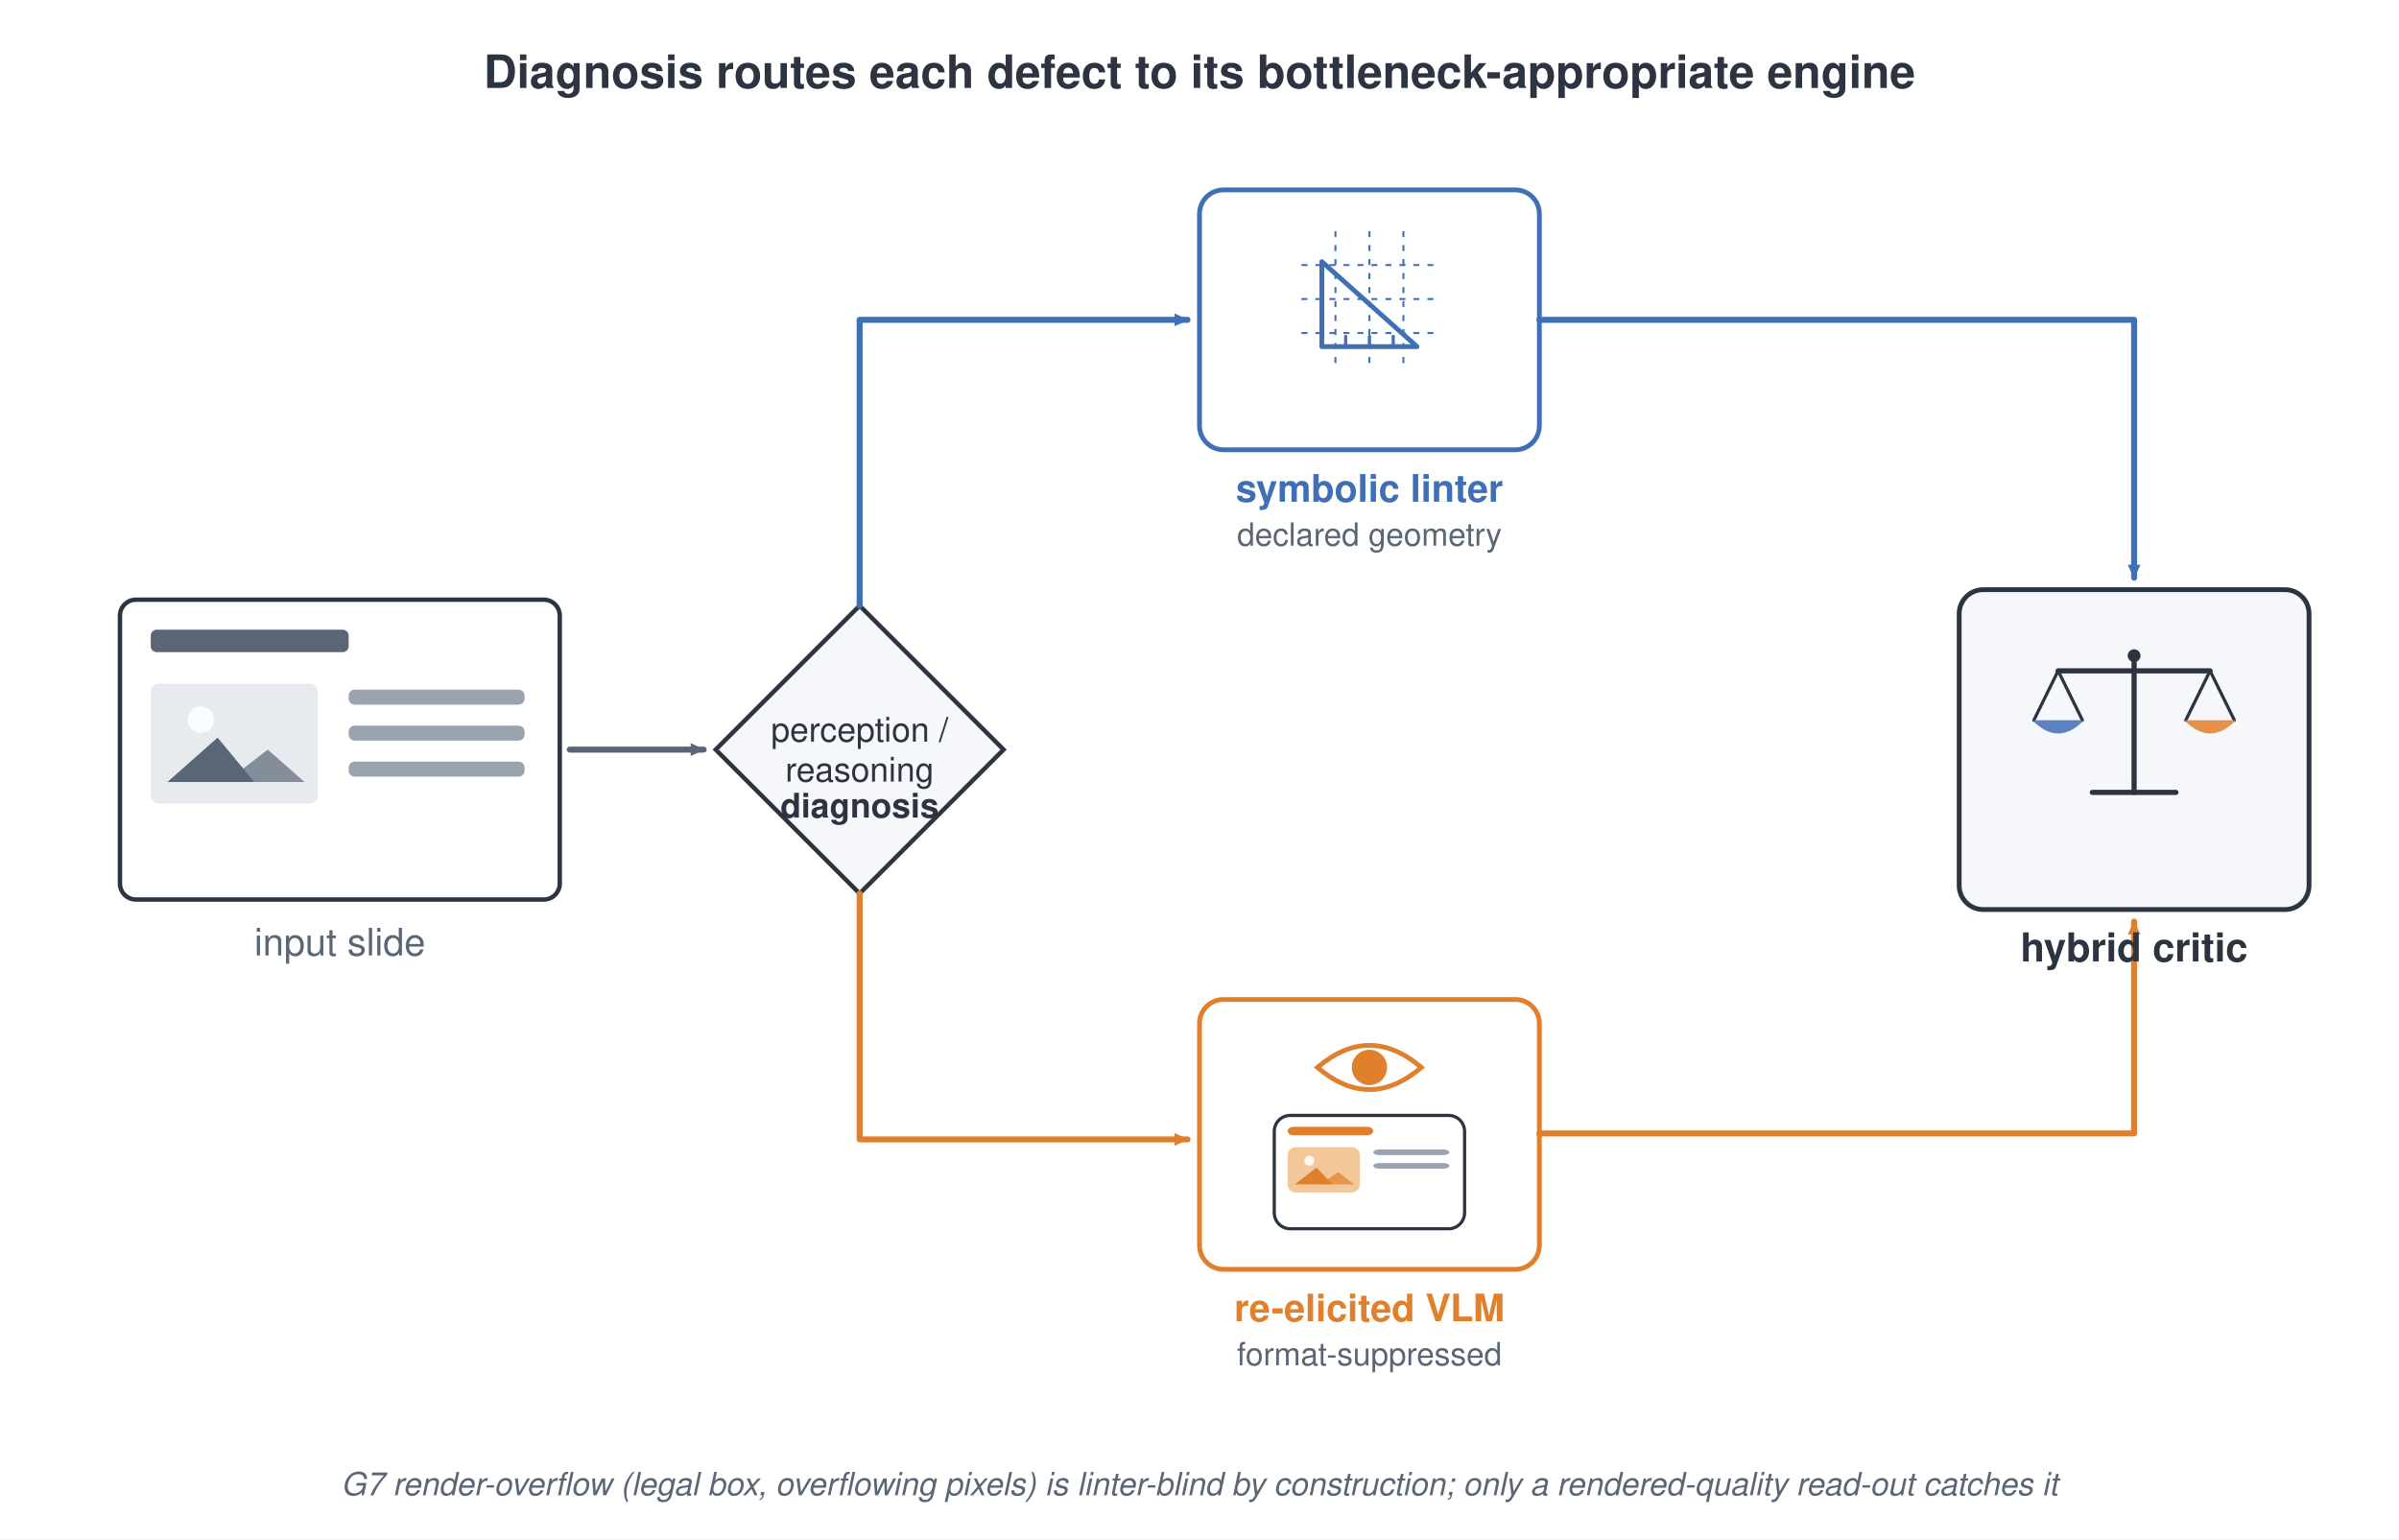
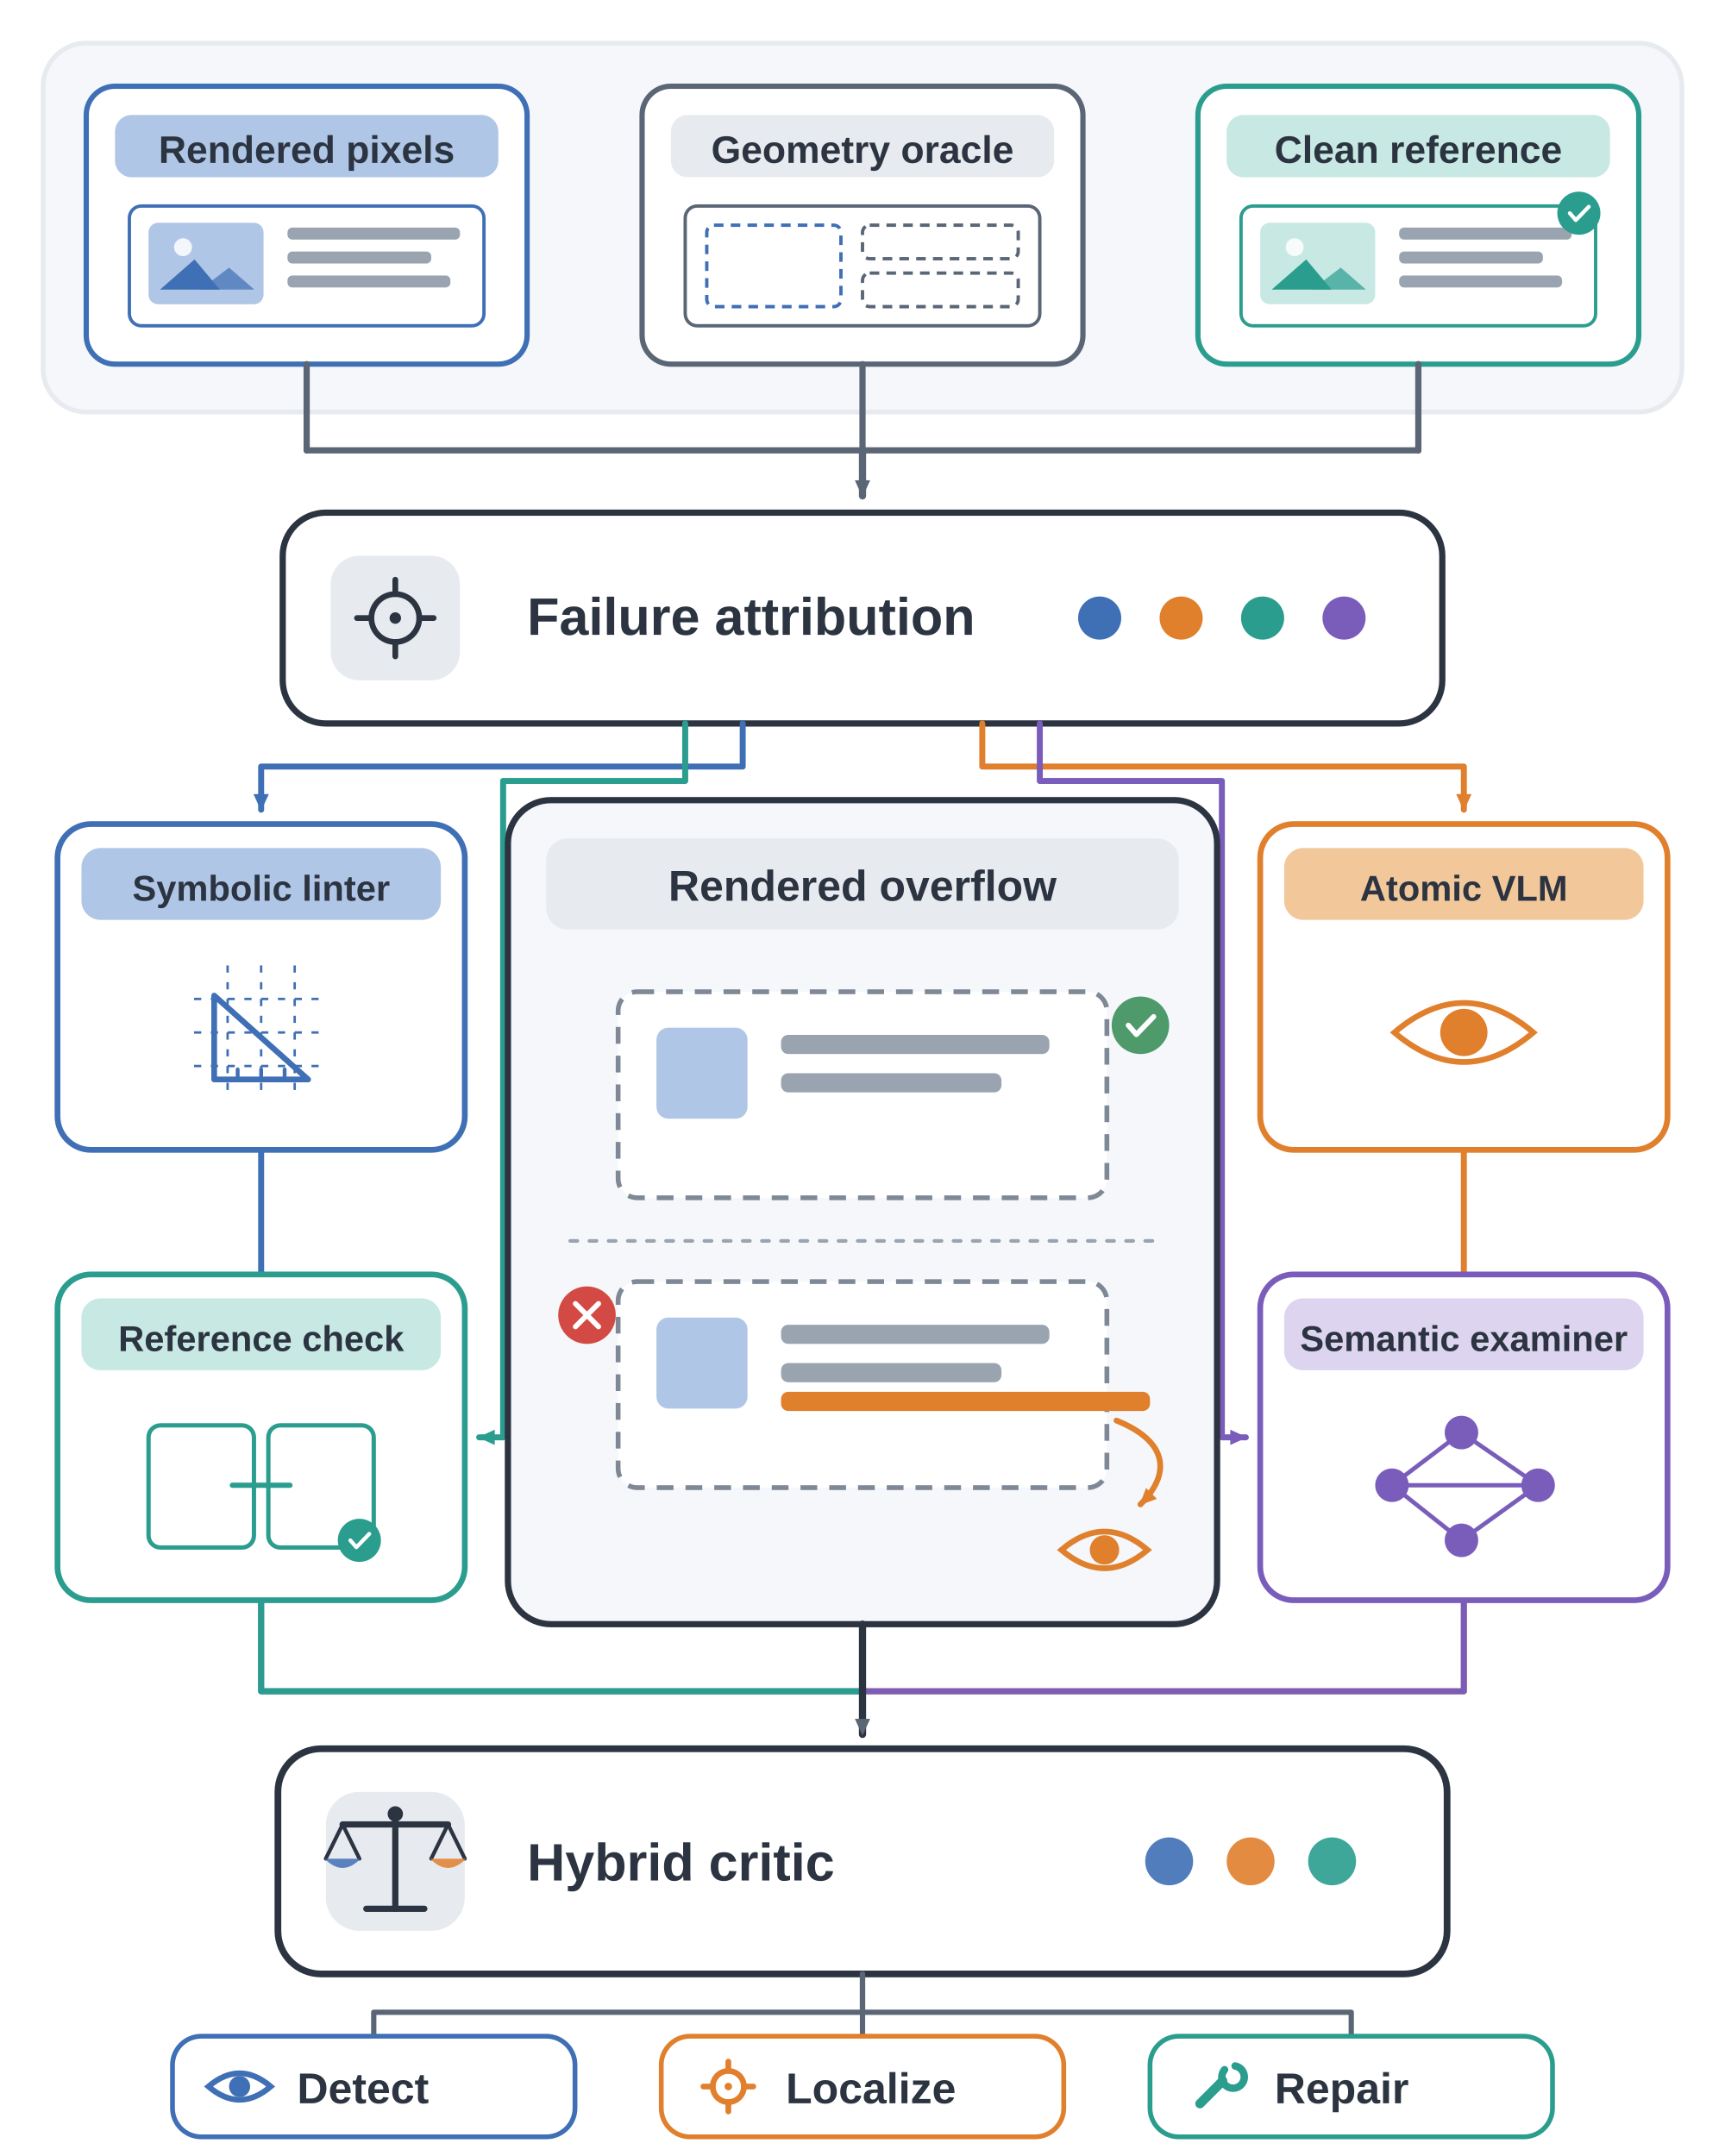
- <svg xmlns="http://www.w3.org/2000/svg" viewBox="0 0 1200 770" width="1200" height="770">
+ <svg xmlns="http://www.w3.org/2000/svg" viewBox="0 0 720 900" width="720" height="900">
  <defs>
-     <marker id="aGrey" markerWidth="9" markerHeight="9" refX="6.5" refY="3.2" orient="auto" markerUnits="userSpaceOnUse">
+     <marker id="tGrey" markerWidth="9" markerHeight="9" refX="6.5" refY="3.2" orient="auto" markerUnits="userSpaceOnUse">
      <path d="M0,0 L7,3.2 L0,6.4 Z" fill="#5A6675" />
    </marker>
-     <marker id="aBlue" markerWidth="9" markerHeight="9" refX="6.5" refY="3.2" orient="auto" markerUnits="userSpaceOnUse">
+     <marker id="tBlue" markerWidth="9" markerHeight="9" refX="6.5" refY="3.2" orient="auto" markerUnits="userSpaceOnUse">
      <path d="M0,0 L7,3.2 L0,6.4 Z" fill="#3F6FB5" />
    </marker>
-     <marker id="aOrange" markerWidth="9" markerHeight="9" refX="6.5" refY="3.2" orient="auto" markerUnits="userSpaceOnUse">
+     <marker id="tOrange" markerWidth="9" markerHeight="9" refX="6.5" refY="3.2" orient="auto" markerUnits="userSpaceOnUse">
      <path d="M0,0 L7,3.2 L0,6.4 Z" fill="#E07F2C" />
    </marker>
+     <marker id="tTeal" markerWidth="9" markerHeight="9" refX="6.5" refY="3.2" orient="auto" markerUnits="userSpaceOnUse">
+       <path d="M0,0 L7,3.2 L0,6.4 Z" fill="#2A9D8F" />
+     </marker>
+     <marker id="tPurple" markerWidth="9" markerHeight="9" refX="6.5" refY="3.2" orient="auto" markerUnits="userSpaceOnUse">
+       <path d="M0,0 L7,3.2 L0,6.4 Z" fill="#7A5DBB" />
+     </marker>
  </defs>
-   <rect width="1200" height="770" fill="#FFFFFF" />
-   <rect x="60" y="300" width="220" height="150" rx="8" ry="8" fill="#fff" stroke="#2B3440" stroke-width="2.2" opacity="1" />
-   <rect x="75.4" y="315.0" width="99.0" height="11.25" rx="3" ry="3" fill="#5A6675" stroke="none" stroke-width="0" opacity="1" />
-   <rect x="75.4" y="342.0" width="83.6" height="60.0" rx="4" ry="4" fill="#E7EBF0" stroke="none" stroke-width="0" opacity="1" />
-   <circle cx="100.48" cy="360.0" r="6.6" fill="#FFFFFF" opacity="0.85" />
-   <polygon points="83.76,391.2 108.84,369.0 127.232,391.2" fill="#5A6675" opacity="1" />
-   <polygon points="113.02,391.2 133.92,375.0 152.312,391.2" fill="#5A6675" opacity="0.7" />
-   <rect x="174.4" y="345.0" width="88.0" height="7.5" rx="3" ry="3" fill="#9AA4B0" stroke="none" stroke-width="0" opacity="1" />
-   <rect x="174.4" y="363.0" width="88.0" height="7.5" rx="3" ry="3" fill="#9AA4B0" stroke="none" stroke-width="0" opacity="1" />
-   <rect x="174.4" y="381.0" width="88.0" height="7.5" rx="3" ry="3" fill="#9AA4B0" stroke="none" stroke-width="0" opacity="1" />
-   <text x="170" y="478" font-family="Helvetica Neue, Helvetica, Arial, sans-serif" font-size="19" fill="#5A6675" text-anchor="middle" font-weight="400" font-style="normal">input slide</text>
-   <polygon points="430,303 502,375 430,447 358,375" fill="#F5F7FA" stroke="#2B3440" stroke-width="2.2" />
-   <text x="430" y="371" font-family="Helvetica Neue, Helvetica, Arial, sans-serif" font-size="17" fill="#2B3440" text-anchor="middle" font-weight="400" font-style="normal">perception /</text>
-   <text x="430" y="391" font-family="Helvetica Neue, Helvetica, Arial, sans-serif" font-size="17" fill="#2B3440" text-anchor="middle" font-weight="400" font-style="normal">reasoning</text>
-   <text x="430" y="409" font-family="Helvetica Neue, Helvetica, Arial, sans-serif" font-size="17" fill="#2B3440" text-anchor="middle" font-weight="600" font-style="normal">diagnosis</text>
-   <path d="M285,375 L352,375" fill="none" stroke="#5A6675" stroke-width="3" stroke-linejoin="round" stroke-linecap="round" marker-end="url(#aGrey)" />
-   <path d="M430,303 V160 H594" fill="none" stroke="#3F6FB5" stroke-width="3" stroke-linejoin="round" stroke-linecap="round" marker-end="url(#aBlue)" />
-   <rect x="600" y="95" width="170" height="130" rx="12" ry="12" fill="#fff" stroke="#3F6FB5" stroke-width="2.4" opacity="1" />
-   <line x1="651.0" y1="132.6" x2="719.0" y2="132.6" stroke="#3F6FB5" stroke-width="1" stroke-linecap="butt" stroke-dasharray="3 4" />
-   <line x1="668.0" y1="115.6" x2="668.0" y2="183.6" stroke="#3F6FB5" stroke-width="1" stroke-linecap="butt" stroke-dasharray="3 4" />
-   <line x1="651.0" y1="149.6" x2="719.0" y2="149.6" stroke="#3F6FB5" stroke-width="1" stroke-linecap="butt" stroke-dasharray="3 4" />
-   <line x1="685.0" y1="115.6" x2="685.0" y2="183.6" stroke="#3F6FB5" stroke-width="1" stroke-linecap="butt" stroke-dasharray="3 4" />
-   <line x1="651.0" y1="166.6" x2="719.0" y2="166.6" stroke="#3F6FB5" stroke-width="1" stroke-linecap="butt" stroke-dasharray="3 4" />
-   <line x1="702.0" y1="115.6" x2="702.0" y2="183.6" stroke="#3F6FB5" stroke-width="1" stroke-linecap="butt" stroke-dasharray="3 4" />
-   <polygon points="661.2,173.4 708.8,173.4 661.2,130.9" fill="none" stroke="#3F6FB5" stroke-width="2.4" stroke-linejoin="round" />
-   <line x1="673.1" y1="173.4" x2="673.1" y2="168.3" stroke="#3F6FB5" stroke-width="1.6" stroke-linecap="round" />
-   <line x1="685.0" y1="173.4" x2="685.0" y2="168.3" stroke="#3F6FB5" stroke-width="1.6" stroke-linecap="round" />
-   <line x1="696.9" y1="173.4" x2="696.9" y2="168.3" stroke="#3F6FB5" stroke-width="1.6" stroke-linecap="round" />
-   <text x="685.0" y="251" font-family="Helvetica Neue, Helvetica, Arial, sans-serif" font-size="19" fill="#3F6FB5" text-anchor="middle" font-weight="600" font-style="normal">symbolic linter</text>
-   <text x="685.0" y="273" font-family="Helvetica Neue, Helvetica, Arial, sans-serif" font-size="16" fill="#5A6675" text-anchor="middle" font-weight="400" font-style="normal">declared geometry</text>
-   <path d="M430,447 V570 H594" fill="none" stroke="#E07F2C" stroke-width="3" stroke-linejoin="round" stroke-linecap="round" marker-end="url(#aOrange)" />
-   <rect x="600" y="500" width="170" height="135" rx="12" ry="12" fill="#fff" stroke="#E07F2C" stroke-width="2.4" opacity="1" />
-   <path d="M659.0,534 Q685.0,511.9 711.0,534 Q685.0,556.1 659.0,534 Z" fill="none" stroke="#E07F2C" stroke-width="2.4" />
-   <circle cx="685.0" cy="534" r="8.84" fill="#E07F2C" />
-   <rect x="637.4" y="558" width="95.2" height="56.7" rx="8" ry="8" fill="#fff" stroke="#2B3440" stroke-width="1.6" opacity="1" />
-   <rect x="644.064" y="563.67" width="42.84" height="4.252" rx="3" ry="3" fill="#E07F2C" stroke="none" stroke-width="0" opacity="1" />
-   <rect x="644.064" y="573.876" width="36.176" height="22.68" rx="4" ry="4" fill="#F2C79A" stroke="none" stroke-width="0" opacity="1" />
-   <circle cx="654.917" cy="580.68" r="2.495" fill="#FFFFFF" opacity="0.85" />
-   <polygon points="647.682,592.474 658.534,584.082 666.493,592.474" fill="#E07F2C" opacity="1" />
-   <polygon points="660.343,592.474 669.387,586.35 677.346,592.474" fill="#E07F2C" opacity="0.7" />
-   <rect x="686.904" y="575.01" width="38.08" height="2.835" rx="3" ry="3" fill="#9AA4B0" stroke="none" stroke-width="0" opacity="1" />
-   <rect x="686.904" y="581.814" width="38.08" height="2.835" rx="3" ry="3" fill="#9AA4B0" stroke="none" stroke-width="0" opacity="1" />
-   <text x="685.0" y="661" font-family="Helvetica Neue, Helvetica, Arial, sans-serif" font-size="19" fill="#E07F2C" text-anchor="middle" font-weight="600" font-style="normal">re-elicited VLM</text>
-   <text x="685.0" y="683" font-family="Helvetica Neue, Helvetica, Arial, sans-serif" font-size="16" fill="#5A6675" text-anchor="middle" font-weight="400" font-style="normal">format-suppressed</text>
-   <path d="M770,160 H1067.5 V289" fill="none" stroke="#3F6FB5" stroke-width="3" stroke-linejoin="round" stroke-linecap="round" marker-end="url(#aBlue)" />
-   <path d="M770,567 H1067.5 V461" fill="none" stroke="#E07F2C" stroke-width="3" stroke-linejoin="round" stroke-linecap="round" marker-end="url(#aOrange)" />
-   <rect x="980" y="295" width="175" height="160" rx="12" ry="12" fill="#F5F7FA" stroke="#2B3440" stroke-width="2.4" opacity="1" />
-   <line x1="1067.5" y1="328.0" x2="1067.5" y2="396.4" stroke="#2B3440" stroke-width="2.6" stroke-linecap="round" />
-   <line x1="1029.5" y1="335.6" x2="1105.5" y2="335.6" stroke="#2B3440" stroke-width="2.6" stroke-linecap="round" />
-   <circle cx="1067.5" cy="328.0" r="3.2" fill="#2B3440" />
-   <line x1="1046.6" y1="396.4" x2="1088.4" y2="396.4" stroke="#2B3440" stroke-width="2.6" stroke-linecap="round" />
-   <line x1="1029.5" y1="335.6" x2="1017.34" y2="360.3" stroke="#2B3440" stroke-width="1.6" stroke-linecap="round" />
-   <line x1="1029.5" y1="335.6" x2="1041.66" y2="360.3" stroke="#2B3440" stroke-width="1.6" stroke-linecap="round" />
-   <path d="M1016.58,360.3 Q1029.5,373.6 1042.42,360.3 Z" fill="#3F6FB5" opacity="0.85" />
-   <line x1="1105.5" y1="335.6" x2="1093.34" y2="360.3" stroke="#2B3440" stroke-width="1.6" stroke-linecap="round" />
-   <line x1="1105.5" y1="335.6" x2="1117.66" y2="360.3" stroke="#2B3440" stroke-width="1.6" stroke-linecap="round" />
-   <path d="M1092.58,360.3 Q1105.5,373.6 1118.42,360.3 Z" fill="#E07F2C" opacity="0.85" />
-   <text x="1067.5" y="481" font-family="Helvetica Neue, Helvetica, Arial, sans-serif" font-size="20" fill="#2B3440" text-anchor="middle" font-weight="600" font-style="normal">hybrid critic</text>
-   <text x="600.0" y="44" font-family="Helvetica Neue, Helvetica, Arial, sans-serif" font-size="23" fill="#2B3440" text-anchor="middle" font-weight="600" font-style="normal">Diagnosis routes each defect to its bottleneck-appropriate engine</text>
-   <text x="600.0" y="748" font-family="Helvetica Neue, Helvetica, Arial, sans-serif" font-size="16" fill="#5A6675" text-anchor="middle" font-weight="400" font-style="italic">G7 render-overflow (legal box, overflowing pixels) is linter-blind by construction; only a rendered-quality read-out catches it</text>
+   <rect width="720" height="900" fill="#FFFFFF" />
+   <rect x="18" y="18" width="684" height="154" rx="18" ry="18" fill="#F5F7FA" stroke="#E7EBF0" stroke-width="2" opacity="1" />
+   <rect x="36" y="36" width="184" height="116" rx="12" ry="12" fill="#FFFFFF" stroke="#3F6FB5" stroke-width="2.2" opacity="1" />
+   <rect x="48" y="48" width="160" height="26" rx="7" ry="7" fill="#AFC6E6" stroke="none" stroke-width="0" opacity="1" />
+   <text x="128" y="68" font-family="Arial, Helvetica, sans-serif" font-size="16" fill="#2B3440" text-anchor="middle" font-weight="600" font-style="normal">Rendered pixels</text>
+   <rect x="268" y="36" width="184" height="116" rx="12" ry="12" fill="#FFFFFF" stroke="#5A6675" stroke-width="2.2" opacity="1" />
+   <rect x="280" y="48" width="160" height="26" rx="7" ry="7" fill="#E7EBF0" stroke="none" stroke-width="0" opacity="1" />
+   <text x="360" y="68" font-family="Arial, Helvetica, sans-serif" font-size="16" fill="#2B3440" text-anchor="middle" font-weight="600" font-style="normal">Geometry oracle</text>
+   <rect x="500" y="36" width="184" height="116" rx="12" ry="12" fill="#FFFFFF" stroke="#2A9D8F" stroke-width="2.2" opacity="1" />
+   <rect x="512" y="48" width="160" height="26" rx="7" ry="7" fill="#C7E8E3" stroke="none" stroke-width="0" opacity="1" />
+   <text x="592" y="68" font-family="Arial, Helvetica, sans-serif" font-size="16" fill="#2B3440" text-anchor="middle" font-weight="600" font-style="normal">Clean reference</text>
+   <rect x="54" y="86" width="148" height="50" rx="5" ry="5" fill="#FFFFFF" stroke="#3F6FB5" stroke-width="1.4" opacity="1" />
+   <rect x="62" y="93" width="48" height="34" rx="4" ry="4" fill="#AFC6E6" stroke="none" stroke-width="0" opacity="1" />
+   <circle cx="76.4" cy="103.2" r="3.74" fill="#FFFFFF" opacity="0.85" />
+   <polygon points="66.8,120.88 81.2,108.3 91.76,120.88" fill="#3F6FB5" opacity="1" />
+   <polygon points="83.6,120.88 95.6,111.7 106.16,120.88" fill="#3F6FB5" opacity="0.7" />
+   <rect x="120" y="95" width="72" height="5" rx="2" ry="2" fill="#9AA4B0" stroke="none" stroke-width="0" opacity="1" />
+   <rect x="120" y="105" width="60" height="5" rx="2" ry="2" fill="#9AA4B0" stroke="none" stroke-width="0" opacity="1" />
+   <rect x="120" y="115" width="68" height="5" rx="2" ry="2" fill="#9AA4B0" stroke="none" stroke-width="0" opacity="1" />
+   <rect x="286" y="86" width="148" height="50" rx="5" ry="5" fill="#FFFFFF" stroke="#5A6675" stroke-width="1.4" opacity="1" />
+   <rect x="295" y="94" width="56" height="34" rx="3" ry="3" fill="none" stroke="#3F6FB5" stroke-width="1.4" stroke-dasharray="4 3" opacity="1" />
+   <rect x="360" y="94" width="65" height="14" rx="3" ry="3" fill="none" stroke="#5A6675" stroke-width="1.4" stroke-dasharray="4 3" opacity="1" />
+   <rect x="360" y="114" width="65" height="14" rx="3" ry="3" fill="none" stroke="#5A6675" stroke-width="1.4" stroke-dasharray="4 3" opacity="1" />
+   <rect x="518" y="86" width="148" height="50" rx="5" ry="5" fill="#FFFFFF" stroke="#2A9D8F" stroke-width="1.4" opacity="1" />
+   <rect x="526" y="93" width="48" height="34" rx="4" ry="4" fill="#C7E8E3" stroke="none" stroke-width="0" opacity="1" />
+   <circle cx="540.4" cy="103.2" r="3.74" fill="#FFFFFF" opacity="0.85" />
+   <polygon points="530.8,120.88 545.2,108.3 555.76,120.88" fill="#2A9D8F" opacity="1" />
+   <polygon points="547.6,120.88 559.6,111.7 570.16,120.88" fill="#2A9D8F" opacity="0.7" />
+   <rect x="584" y="95" width="72" height="5" rx="2" ry="2" fill="#9AA4B0" stroke="none" stroke-width="0" opacity="1" />
+   <rect x="584" y="105" width="60" height="5" rx="2" ry="2" fill="#9AA4B0" stroke="none" stroke-width="0" opacity="1" />
+   <rect x="584" y="115" width="68" height="5" rx="2" ry="2" fill="#9AA4B0" stroke="none" stroke-width="0" opacity="1" />
+   <circle cx="659" cy="89" r="9" fill="#2A9D8F" />
+   <path d="M655.22,89 l2.52,2.88 l5.4,-5.58" fill="none" stroke="#fff" stroke-width="1.62" stroke-linecap="round" stroke-linejoin="round" />
+   <path d="M128,152 V188" fill="none" stroke="#5A6675" stroke-width="2.6" stroke-linejoin="round" stroke-linecap="round" />
+   <path d="M360,152 V188" fill="none" stroke="#5A6675" stroke-width="2.6" stroke-linejoin="round" stroke-linecap="round" />
+   <path d="M592,152 V188" fill="none" stroke="#5A6675" stroke-width="2.6" stroke-linejoin="round" stroke-linecap="round" />
+   <path d="M128,188 H592" fill="none" stroke="#5A6675" stroke-width="2.6" stroke-linejoin="round" stroke-linecap="round" />
+   <path d="M360,188 V207" fill="none" stroke="#5A6675" stroke-width="3" stroke-linejoin="round" stroke-linecap="round" marker-end="url(#tGrey)" />
+   <rect x="118" y="214" width="484" height="88" rx="18" ry="18" fill="#FFFFFF" stroke="#2B3440" stroke-width="2.6" opacity="1" />
+   <rect x="138" y="232" width="54" height="52" rx="12" ry="12" fill="#E7EBF0" stroke="none" stroke-width="0" opacity="1" />
+   <circle cx="165" cy="258" r="10.0" fill="none" stroke="#2B3440" stroke-width="2.4" />
+   <circle cx="165" cy="258" r="2.4" fill="#2B3440" />
+   <line x1="155.0" y1="258.0" x2="149.0" y2="258.0" stroke="#2B3440" stroke-width="2.4" stroke-linecap="round" />
+   <line x1="175.0" y1="258.0" x2="181.0" y2="258.0" stroke="#2B3440" stroke-width="2.4" stroke-linecap="round" />
+   <line x1="165.0" y1="248.0" x2="165.0" y2="242.0" stroke="#2B3440" stroke-width="2.4" stroke-linecap="round" />
+   <line x1="165.0" y1="268.0" x2="165.0" y2="274.0" stroke="#2B3440" stroke-width="2.4" stroke-linecap="round" />
+   <text x="220" y="265" font-family="Arial, Helvetica, sans-serif" font-size="22" fill="#2B3440" text-anchor="start" font-weight="600" font-style="normal">Failure attribution</text>
+   <circle cx="459" cy="258" r="9" fill="#3F6FB5" />
+   <circle cx="493" cy="258" r="9" fill="#E07F2C" />
+   <circle cx="527" cy="258" r="9" fill="#2A9D8F" />
+   <circle cx="561" cy="258" r="9" fill="#7A5DBB" />
+   <path d="M310,302 V320 H109 V338" fill="none" stroke="#3F6FB5" stroke-width="2.5" stroke-linejoin="round" stroke-linecap="round" marker-end="url(#tBlue)" />
+   <path d="M410,302 V320 H611 V338" fill="none" stroke="#E07F2C" stroke-width="2.5" stroke-linejoin="round" stroke-linecap="round" marker-end="url(#tOrange)" />
+   <path d="M286,302 V326 H210 V600 H200" fill="none" stroke="#2A9D8F" stroke-width="2.5" stroke-linejoin="round" stroke-linecap="round" marker-end="url(#tTeal)" />
+   <path d="M434,302 V326 H510 V600 H520" fill="none" stroke="#7A5DBB" stroke-width="2.5" stroke-linejoin="round" stroke-linecap="round" marker-end="url(#tPurple)" />
+   <path d="M109,480 V706 H360" fill="none" stroke="#3F6FB5" stroke-width="2.5" stroke-linejoin="round" stroke-linecap="round" />
+   <path d="M611,480 V706 H360" fill="none" stroke="#E07F2C" stroke-width="2.5" stroke-linejoin="round" stroke-linecap="round" />
+   <path d="M109,668 V706 H360" fill="none" stroke="#2A9D8F" stroke-width="2.5" stroke-linejoin="round" stroke-linecap="round" />
+   <path d="M611,668 V706 H360" fill="none" stroke="#7A5DBB" stroke-width="2.5" stroke-linejoin="round" stroke-linecap="round" />
+   <rect x="24" y="344" width="170" height="136" rx="14" ry="14" fill="#FFFFFF" stroke="#3F6FB5" stroke-width="2.4" opacity="1" />
+   <rect x="34" y="354" width="150" height="30" rx="8" ry="8" fill="#AFC6E6" stroke="none" stroke-width="0" opacity="1" />
+   <text x="109" y="376" font-family="Arial, Helvetica, sans-serif" font-size="15" fill="#2B3440" text-anchor="middle" font-weight="600" font-style="normal">Symbolic linter</text>
+   <line x1="81" y1="417.0" x2="137" y2="417.0" stroke="#3F6FB5" stroke-width="1" stroke-linecap="butt" stroke-dasharray="3 4" />
+   <line x1="95.0" y1="403" x2="95.0" y2="459" stroke="#3F6FB5" stroke-width="1" stroke-linecap="butt" stroke-dasharray="3 4" />
+   <line x1="81" y1="431.0" x2="137" y2="431.0" stroke="#3F6FB5" stroke-width="1" stroke-linecap="butt" stroke-dasharray="3 4" />
+   <line x1="109.0" y1="403" x2="109.0" y2="459" stroke="#3F6FB5" stroke-width="1" stroke-linecap="butt" stroke-dasharray="3 4" />
+   <line x1="81" y1="445.0" x2="137" y2="445.0" stroke="#3F6FB5" stroke-width="1" stroke-linecap="butt" stroke-dasharray="3 4" />
+   <line x1="123.0" y1="403" x2="123.0" y2="459" stroke="#3F6FB5" stroke-width="1" stroke-linecap="butt" stroke-dasharray="3 4" />
+   <polygon points="89.4,450.6 128.6,450.6 89.4,415.6" fill="none" stroke="#3F6FB5" stroke-width="2.4" stroke-linejoin="round" />
+   <line x1="99.2" y1="450.6" x2="99.2" y2="446.4" stroke="#3F6FB5" stroke-width="1.6" stroke-linecap="round" />
+   <line x1="109.0" y1="450.6" x2="109.0" y2="446.4" stroke="#3F6FB5" stroke-width="1.6" stroke-linecap="round" />
+   <line x1="118.8" y1="450.6" x2="118.8" y2="446.4" stroke="#3F6FB5" stroke-width="1.6" stroke-linecap="round" />
+   <rect x="526" y="344" width="170" height="136" rx="14" ry="14" fill="#FFFFFF" stroke="#E07F2C" stroke-width="2.4" opacity="1" />
+   <rect x="536" y="354" width="150" height="30" rx="8" ry="8" fill="#F2C79A" stroke="none" stroke-width="0" opacity="1" />
+   <text x="611" y="376" font-family="Arial, Helvetica, sans-serif" font-size="15" fill="#2B3440" text-anchor="middle" font-weight="600" font-style="normal">Atomic VLM</text>
+   <path d="M582,431 Q611,406.35 640,431 Q611,455.65 582,431 Z" fill="none" stroke="#E07F2C" stroke-width="2.4" />
+   <circle cx="611" cy="431" r="9.86" fill="#E07F2C" />
+   <rect x="24" y="532" width="170" height="136" rx="14" ry="14" fill="#FFFFFF" stroke="#2A9D8F" stroke-width="2.4" opacity="1" />
+   <rect x="34" y="542" width="150" height="30" rx="8" ry="8" fill="#C7E8E3" stroke="none" stroke-width="0" opacity="1" />
+   <text x="109" y="564" font-family="Arial, Helvetica, sans-serif" font-size="15" fill="#2B3440" text-anchor="middle" font-weight="600" font-style="normal">Reference check</text>
+   <rect x="62" y="595" width="44" height="51" rx="5" ry="5" fill="#fff" stroke="#2A9D8F" stroke-width="1.8" opacity="1" />
+   <rect x="112" y="595" width="44" height="51" rx="5" ry="5" fill="#fff" stroke="#2A9D8F" stroke-width="1.8" opacity="1" />
+   <line x1="97" y1="620" x2="121" y2="620" stroke="#2A9D8F" stroke-width="2.2" stroke-linecap="round" />
+   <circle cx="150" cy="643" r="9" fill="#2A9D8F" />
+   <path d="M146.22,643 l2.52,2.88 l5.4,-5.58" fill="none" stroke="#fff" stroke-width="1.62" stroke-linecap="round" stroke-linejoin="round" />
+   <rect x="526" y="532" width="170" height="136" rx="14" ry="14" fill="#FFFFFF" stroke="#7A5DBB" stroke-width="2.4" opacity="1" />
+   <rect x="536" y="542" width="150" height="30" rx="8" ry="8" fill="#DDD4F0" stroke="none" stroke-width="0" opacity="1" />
+   <text x="611" y="564" font-family="Arial, Helvetica, sans-serif" font-size="15" fill="#2B3440" text-anchor="middle" font-weight="600" font-style="normal">Semantic examiner</text>
+   <line x1="581" y1="620" x2="610" y2="598" stroke="#7A5DBB" stroke-width="1.8" stroke-linecap="round" />
+   <line x1="610" y1="598" x2="642" y2="620" stroke="#7A5DBB" stroke-width="1.8" stroke-linecap="round" />
+   <line x1="642" y1="620" x2="610" y2="643" stroke="#7A5DBB" stroke-width="1.8" stroke-linecap="round" />
+   <line x1="610" y1="643" x2="581" y2="620" stroke="#7A5DBB" stroke-width="1.8" stroke-linecap="round" />
+   <line x1="581" y1="620" x2="642" y2="620" stroke="#7A5DBB" stroke-width="1.8" stroke-linecap="round" />
+   <circle cx="581" cy="620" r="7" fill="#7A5DBB" />
+   <circle cx="610" cy="598" r="7" fill="#7A5DBB" />
+   <circle cx="642" cy="620" r="7" fill="#7A5DBB" />
+   <circle cx="610" cy="643" r="7" fill="#7A5DBB" />
+   <rect x="212" y="334" width="296" height="344" rx="18" ry="18" fill="#F5F7FA" stroke="#2B3440" stroke-width="2.6" opacity="1" />
+   <rect x="228" y="350" width="264" height="38" rx="9" ry="9" fill="#E7EBF0" stroke="none" stroke-width="0" opacity="1" />
+   <text x="360" y="376" font-family="Arial, Helvetica, sans-serif" font-size="18" fill="#2B3440" text-anchor="middle" font-weight="600" font-style="normal">Rendered overflow</text>
+   <rect x="258" y="414" width="204" height="86" rx="8" ry="8" fill="#FFFFFF" stroke="#7E8896" stroke-width="2" stroke-dasharray="7 5" opacity="1" />
+   <rect x="274" y="429" width="38" height="38" rx="5" ry="5" fill="#AFC6E6" stroke="none" stroke-width="0" opacity="1" />
+   <rect x="326" y="432" width="112" height="8" rx="3" ry="3" fill="#9AA4B0" stroke="none" stroke-width="0" opacity="1" />
+   <rect x="326" y="448" width="92" height="8" rx="3" ry="3" fill="#9AA4B0" stroke="none" stroke-width="0" opacity="1" />
+   <rect x="258" y="535" width="204" height="86" rx="8" ry="8" fill="#FFFFFF" stroke="#7E8896" stroke-width="2" stroke-dasharray="7 5" opacity="1" />
+   <rect x="274" y="550" width="38" height="38" rx="5" ry="5" fill="#AFC6E6" stroke="none" stroke-width="0" opacity="1" />
+   <rect x="326" y="553" width="112" height="8" rx="3" ry="3" fill="#9AA4B0" stroke="none" stroke-width="0" opacity="1" />
+   <rect x="326" y="569" width="92" height="8" rx="3" ry="3" fill="#9AA4B0" stroke="none" stroke-width="0" opacity="1" />
+   <circle cx="476" cy="428" r="12" fill="#4E9A6B" />
+   <path d="M470.96,428 l3.36,3.84 l7.2,-7.44" fill="none" stroke="#fff" stroke-width="2.16" stroke-linecap="round" stroke-linejoin="round" />
+   <rect x="326" y="581" width="154" height="8" rx="3" ry="3" fill="#E07F2C" stroke="none" stroke-width="0" opacity="1" />
+   <path d="M466,593 C486,601 490,614 476,628" fill="none" stroke="#E07F2C" stroke-width="2.4" stroke-linejoin="round" stroke-linecap="round" marker-end="url(#tOrange)" />
+   <path d="M443,647 Q461,631.7 479,647 Q461,662.3 443,647 Z" fill="none" stroke="#E07F2C" stroke-width="2.4" />
+   <circle cx="461" cy="647" r="6.12" fill="#E07F2C" />
+   <circle cx="245" cy="549" r="12" fill="#D24A43" />
+   <path d="M240.2,544.2 l9.6,9.6 M240.2,553.8 l9.6,-9.6" stroke="#fff" stroke-width="2.16" stroke-linecap="round" />
+   <line x1="238" y1="518" x2="482" y2="518" stroke="#9AA4B0" stroke-width="1.5" stroke-linecap="round" stroke-dasharray="3 5" />
+   <path d="M360,678 V724" fill="none" stroke="#2B3440" stroke-width="3" stroke-linejoin="round" stroke-linecap="round" marker-end="url(#tGrey)" />
+   <rect x="116" y="730" width="488" height="94" rx="18" ry="18" fill="#FFFFFF" stroke="#2B3440" stroke-width="2.8" opacity="1" />
+   <rect x="136" y="748" width="58" height="58" rx="14" ry="14" fill="#E7EBF0" stroke="none" stroke-width="0" opacity="1" />
+   <line x1="165" y1="757.2" x2="165" y2="796.8" stroke="#2B3440" stroke-width="2.6" stroke-linecap="round" />
+   <line x1="143" y1="761.6" x2="187" y2="761.6" stroke="#2B3440" stroke-width="2.6" stroke-linecap="round" />
+   <circle cx="165" cy="757.2" r="3.2" fill="#2B3440" />
+   <line x1="152.9" y1="796.8" x2="177.1" y2="796.8" stroke="#2B3440" stroke-width="2.6" stroke-linecap="round" />
+   <line x1="143" y1="761.6" x2="135.96" y2="775.9" stroke="#2B3440" stroke-width="1.6" stroke-linecap="round" />
+   <line x1="143" y1="761.6" x2="150.04" y2="775.9" stroke="#2B3440" stroke-width="1.6" stroke-linecap="round" />
+   <path d="M135.52,775.9 Q143,783.6 150.48,775.9 Z" fill="#3F6FB5" opacity="0.85" />
+   <line x1="187" y1="761.6" x2="179.96" y2="775.9" stroke="#2B3440" stroke-width="1.6" stroke-linecap="round" />
+   <line x1="187" y1="761.6" x2="194.04" y2="775.9" stroke="#2B3440" stroke-width="1.6" stroke-linecap="round" />
+   <path d="M179.52,775.9 Q187,783.6 194.48,775.9 Z" fill="#E07F2C" opacity="0.85" />
+   <text x="220" y="785" font-family="Arial, Helvetica, sans-serif" font-size="22" fill="#2B3440" text-anchor="start" font-weight="600" font-style="normal">Hybrid critic</text>
+   <circle cx="488" cy="777" r="10" fill="#3F6FB5" opacity="0.9" />
+   <circle cx="522" cy="777" r="10" fill="#E07F2C" opacity="0.9" />
+   <circle cx="556" cy="777" r="10" fill="#2A9D8F" opacity="0.9" />
+   <path d="M360,824 V840 H156 V850" fill="none" stroke="#5A6675" stroke-width="2.2" stroke-linejoin="round" stroke-linecap="round" />
+   <rect x="72" y="850" width="168" height="42" rx="12" ry="12" fill="#FFFFFF" stroke="#3F6FB5" stroke-width="2" opacity="1" />
+   <path d="M87,871 Q100,859.95 113,871 Q100,882.05 87,871 Z" fill="none" stroke="#3F6FB5" stroke-width="2.4" />
+   <circle cx="100" cy="871" r="4.42" fill="#3F6FB5" />
+   <text x="124" y="878" font-family="Arial, Helvetica, sans-serif" font-size="18" fill="#2B3440" text-anchor="start" font-weight="600" font-style="normal">Detect</text>
+   <path d="M360,824 V840 H360 V850" fill="none" stroke="#5A6675" stroke-width="2.2" stroke-linejoin="round" stroke-linecap="round" />
+   <rect x="276" y="850" width="168" height="42" rx="12" ry="12" fill="#FFFFFF" stroke="#E07F2C" stroke-width="2" opacity="1" />
+   <circle cx="304" cy="871" r="6.5" fill="none" stroke="#E07F2C" stroke-width="2.4" />
+   <circle cx="304" cy="871" r="1.56" fill="#E07F2C" />
+   <line x1="297.5" y1="871.0" x2="293.6" y2="871.0" stroke="#E07F2C" stroke-width="2.4" stroke-linecap="round" />
+   <line x1="310.5" y1="871.0" x2="314.4" y2="871.0" stroke="#E07F2C" stroke-width="2.4" stroke-linecap="round" />
+   <line x1="304.0" y1="864.5" x2="304.0" y2="860.6" stroke="#E07F2C" stroke-width="2.4" stroke-linecap="round" />
+   <line x1="304.0" y1="877.5" x2="304.0" y2="881.4" stroke="#E07F2C" stroke-width="2.4" stroke-linecap="round" />
+   <text x="328" y="878" font-family="Arial, Helvetica, sans-serif" font-size="18" fill="#2B3440" text-anchor="start" font-weight="600" font-style="normal">Localize</text>
+   <path d="M360,824 V840 H564 V850" fill="none" stroke="#5A6675" stroke-width="2.2" stroke-linejoin="round" stroke-linecap="round" />
+   <rect x="480" y="850" width="168" height="42" rx="12" ry="12" fill="#FFFFFF" stroke="#2A9D8F" stroke-width="2" opacity="1" />
+   <line x1="500.85" y1="878.15" x2="510.34" y2="868.66" stroke="#2A9D8F" stroke-width="3.9" stroke-linecap="round" />
+   <path d="M515.54,862.42 a4.68,4.68 0 1 1 -4.42,1.56" fill="none" stroke="#2A9D8F" stroke-width="3.12" stroke-linecap="round" />
+   <text x="532" y="878" font-family="Arial, Helvetica, sans-serif" font-size="18" fill="#2B3440" text-anchor="start" font-weight="600" font-style="normal">Repair</text>
</svg>
